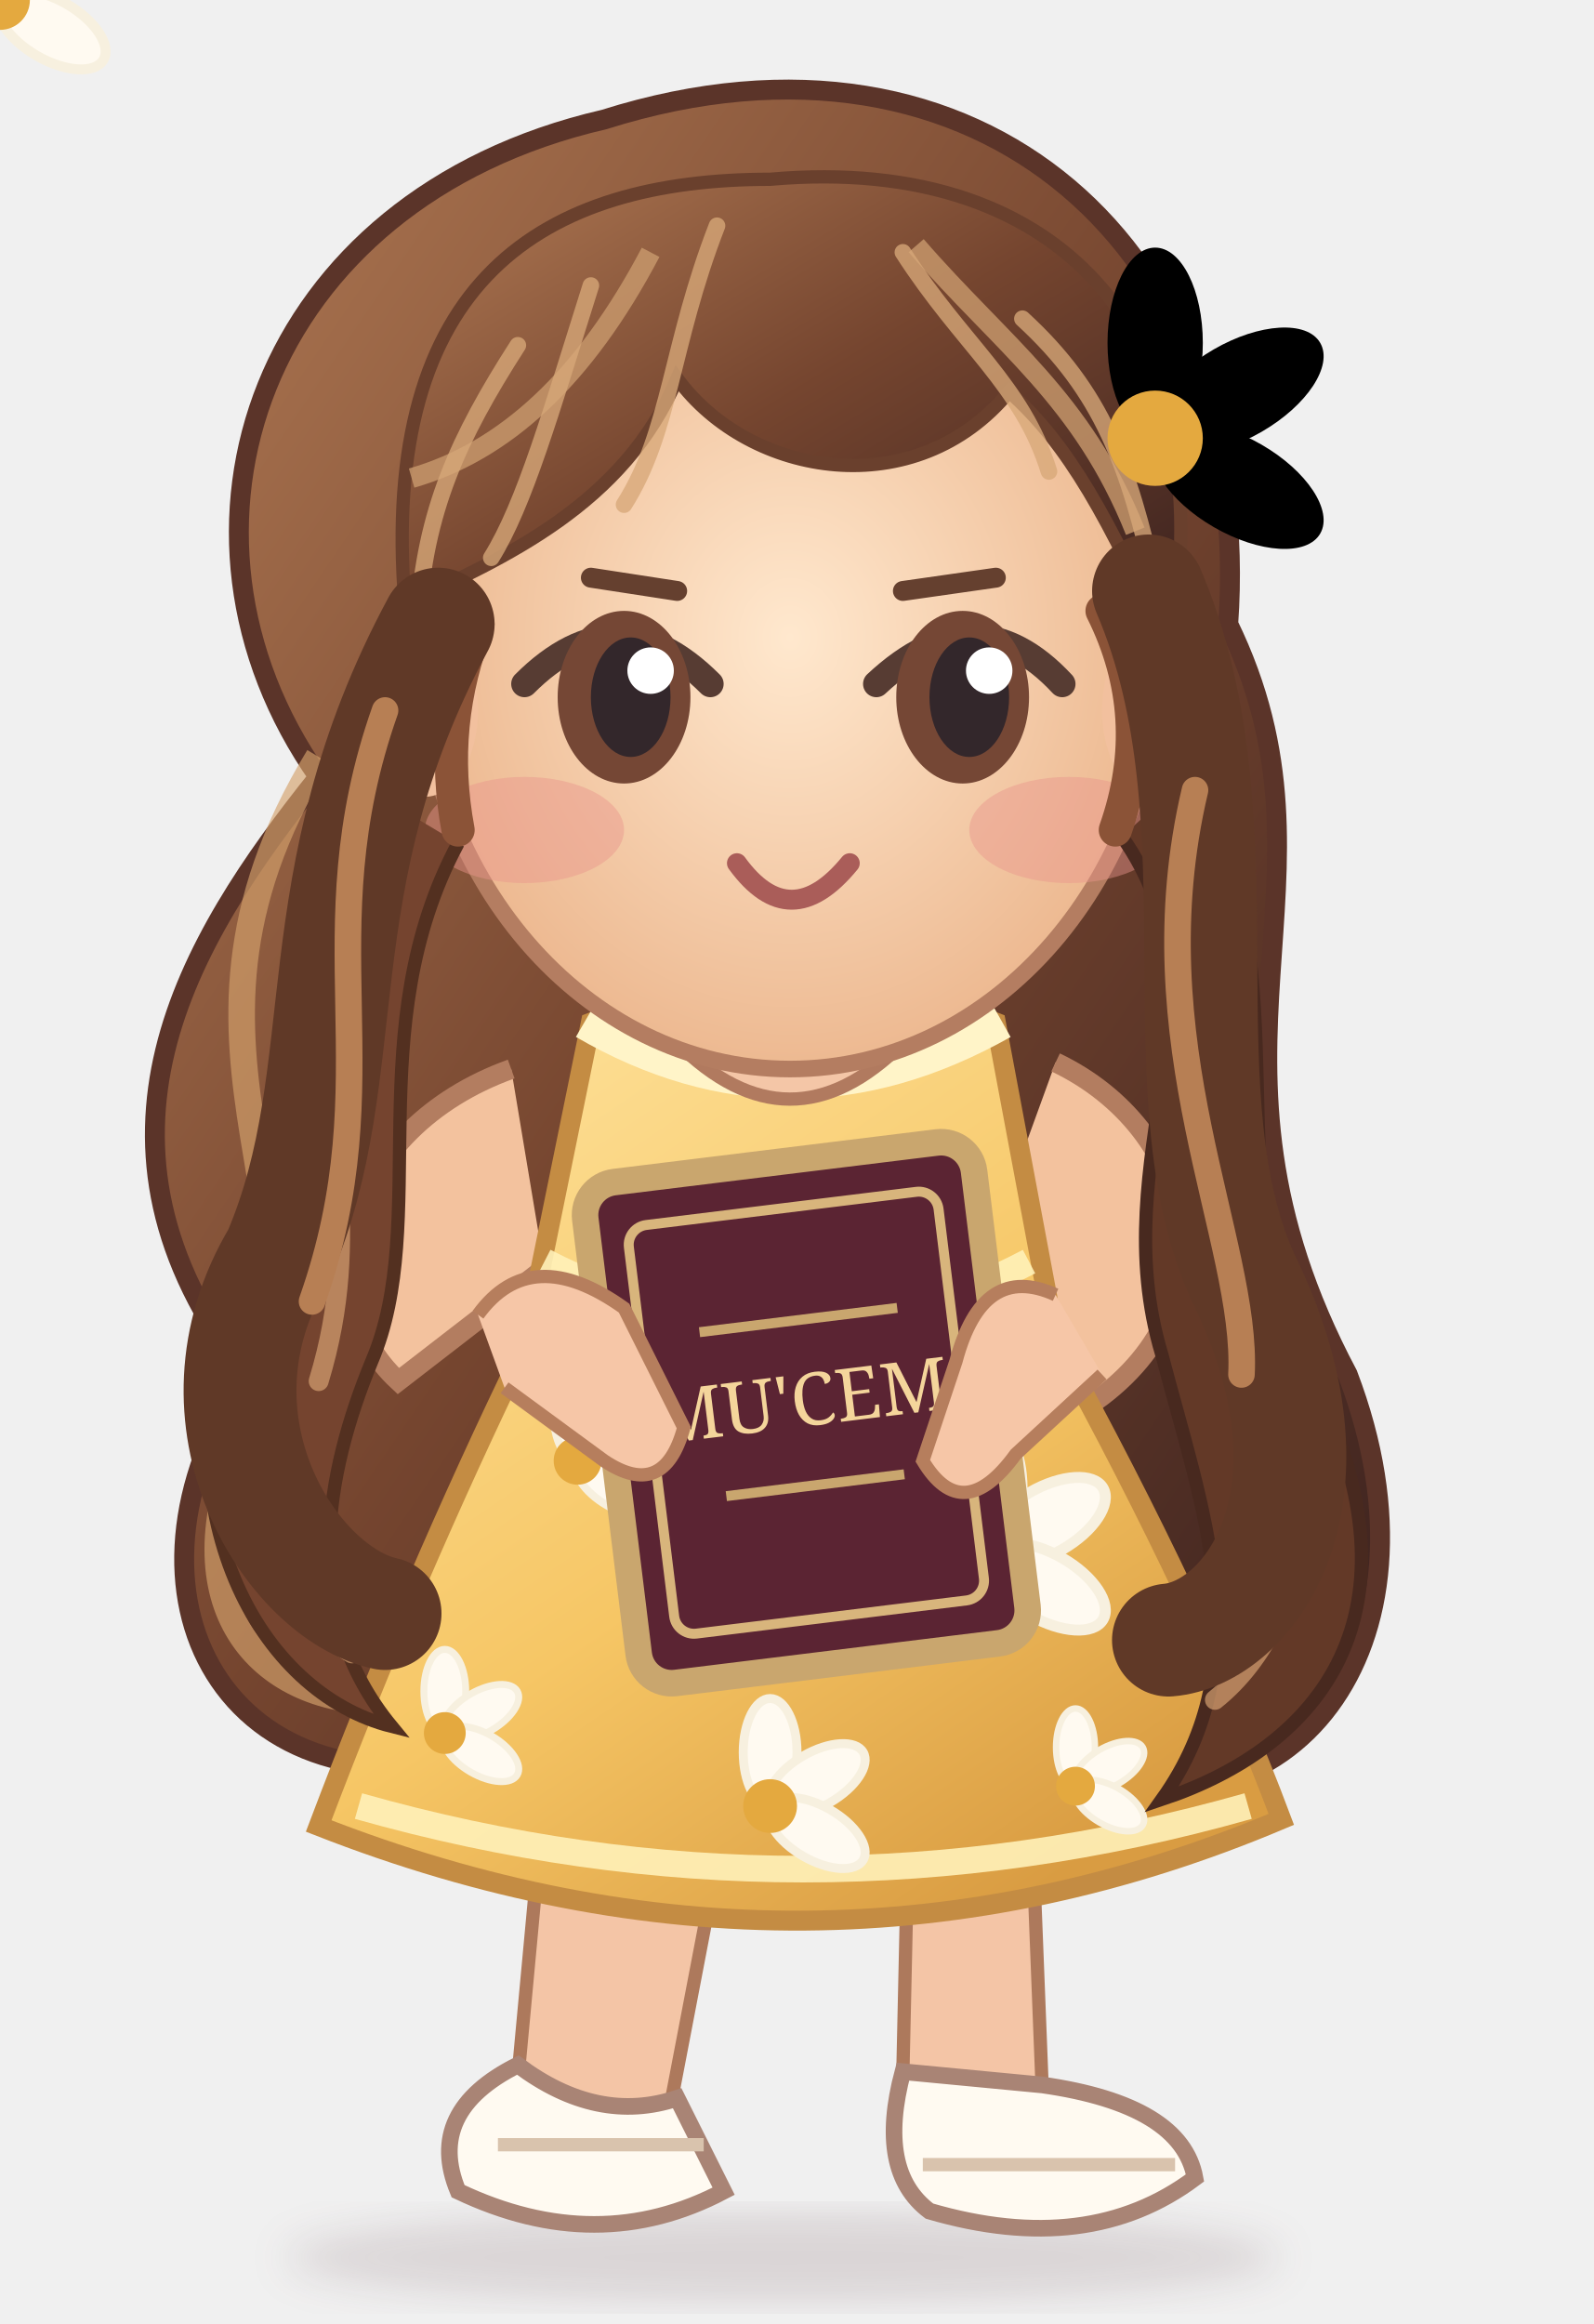
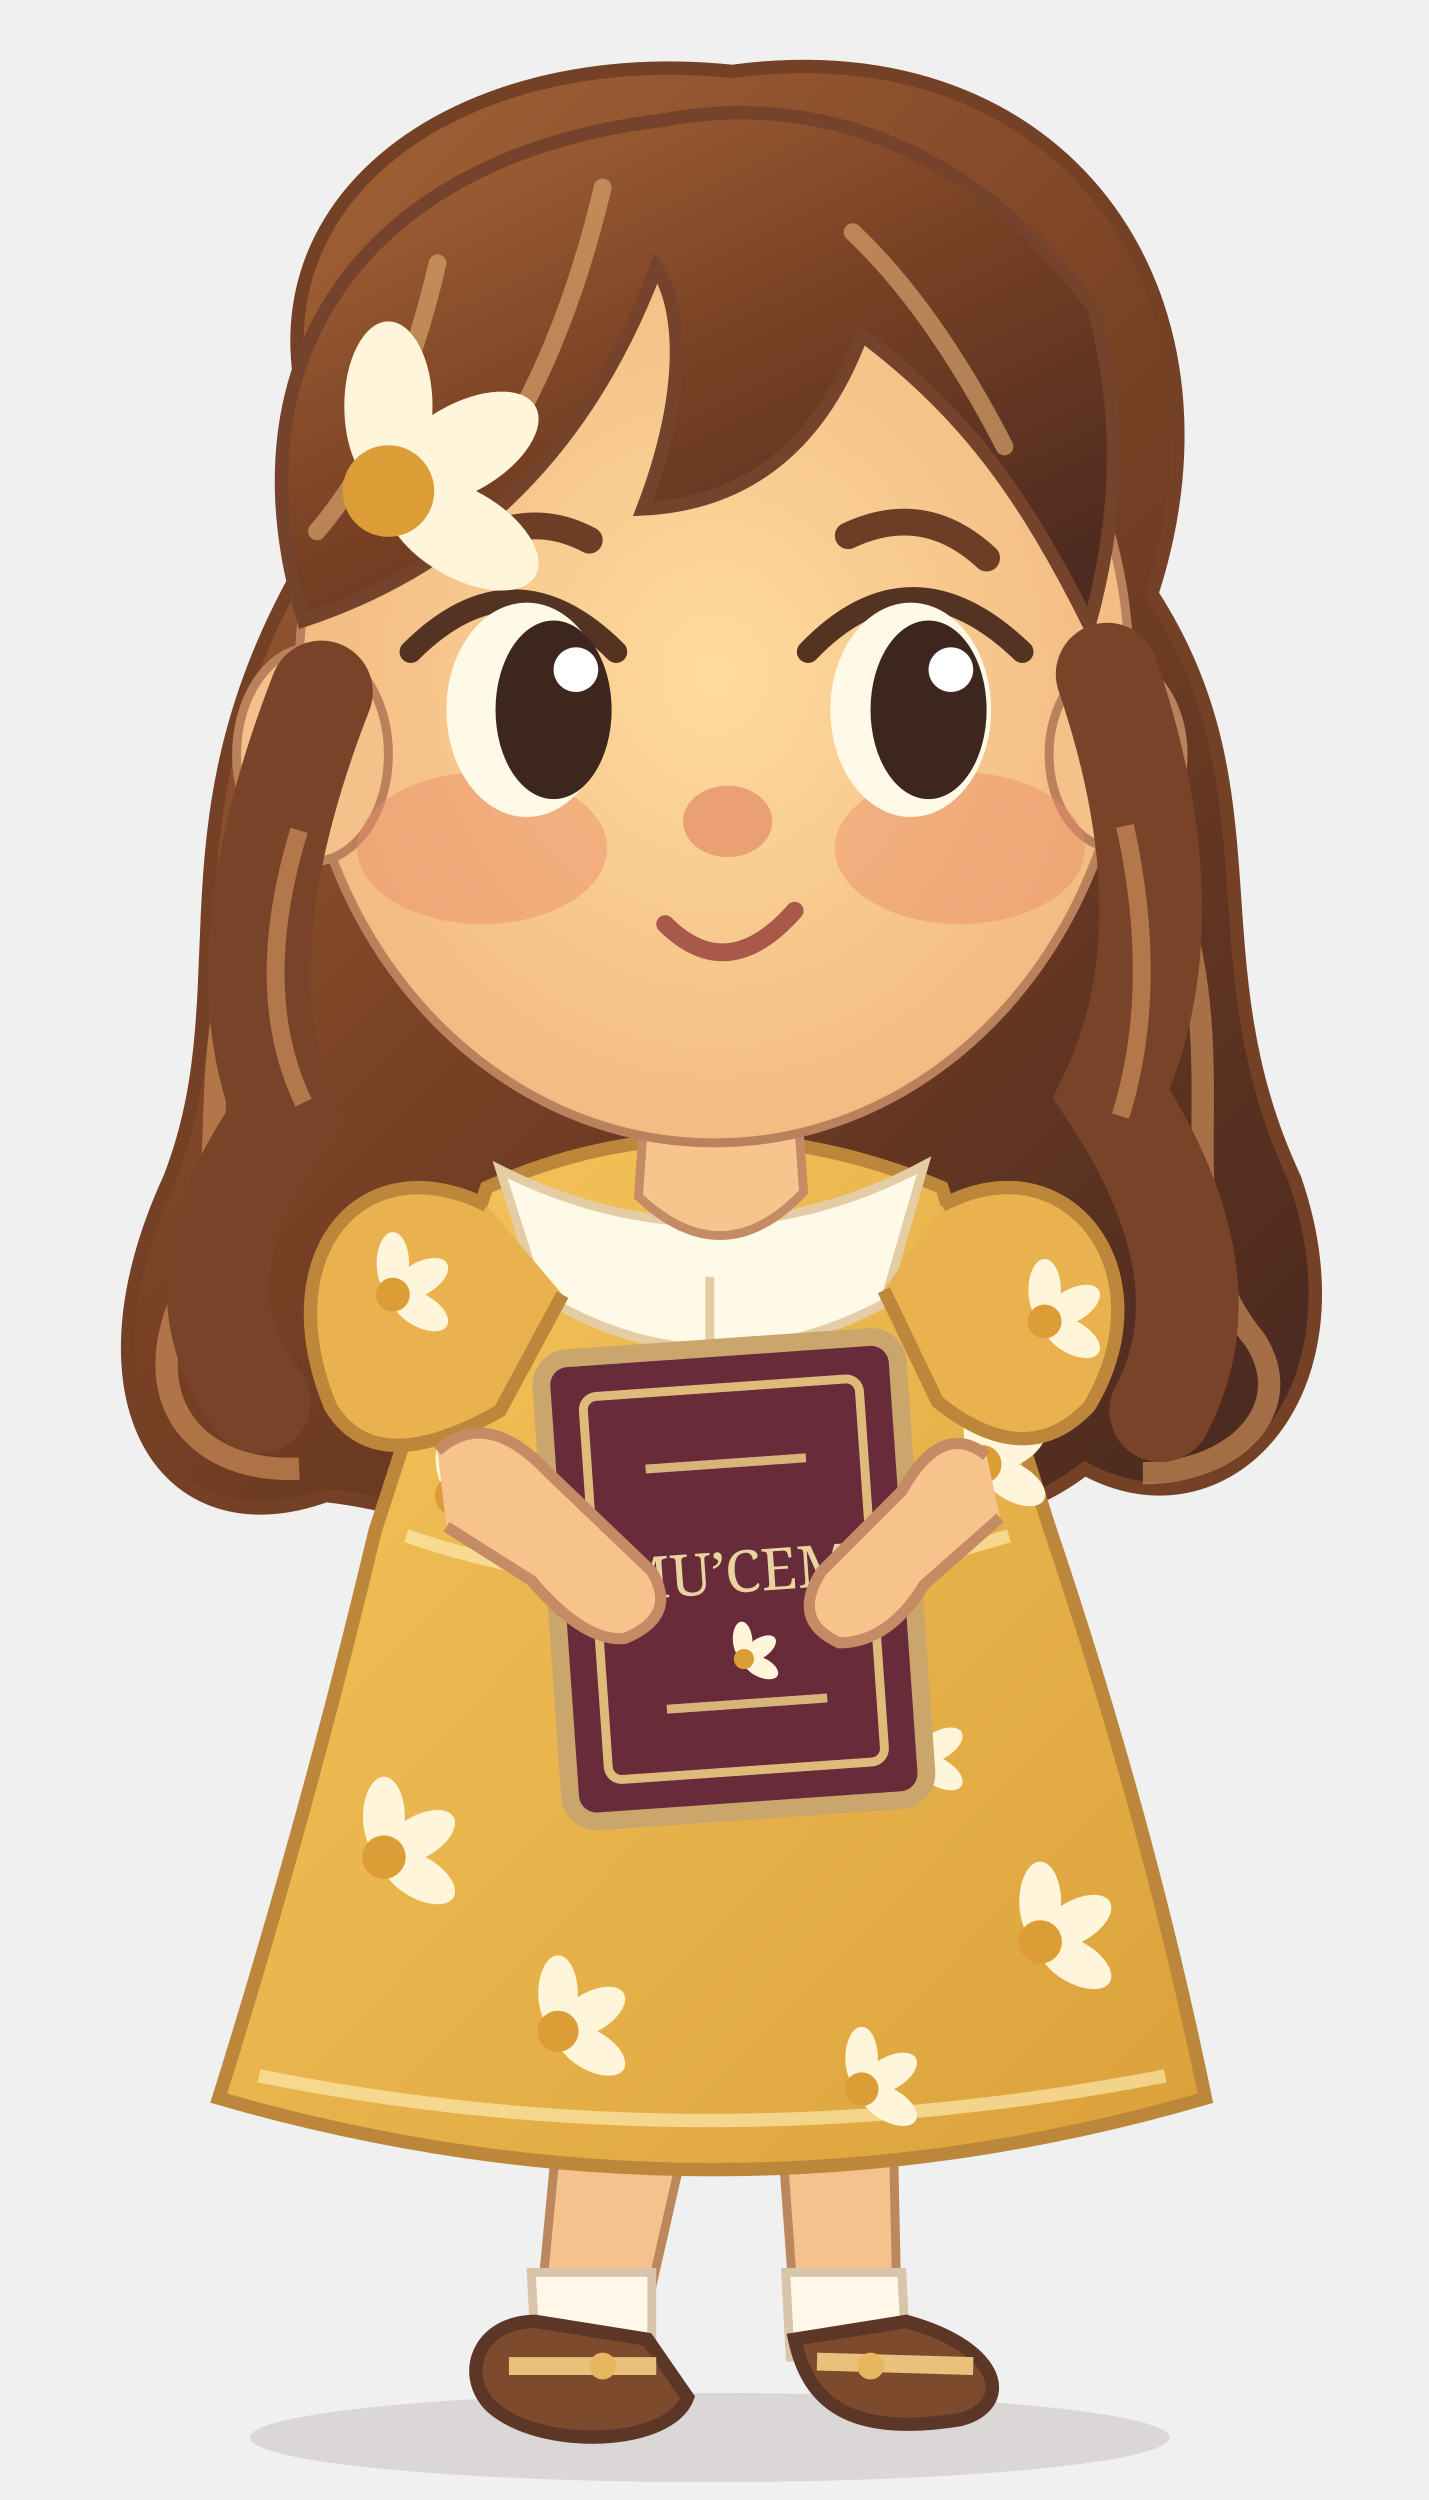
- <svg xmlns="http://www.w3.org/2000/svg" viewBox="0 0 240 350">
+ <svg xmlns="http://www.w3.org/2000/svg" viewBox="0 0 320 560" role="img" aria-label="Papatya tokalı uzun dalgalı kahverengi saçlı, sarı papatyalı elbiseli kitap tutan kız">
  <defs>
-     <linearGradient id="h" x1="0" y1="0" x2="1" y2="1">
-       <stop stop-color="#b17a54" />
-       <stop offset=".48" stop-color="#75452f" />
-       <stop offset="1" stop-color="#38201e" />
+     <linearGradient id="hair" x2=".8" y2="1">
+       <stop stop-color="#aa6839" />
+       <stop offset=".55" stop-color="#774024" />
+       <stop offset="1" stop-color="#4e2b20" />
    </linearGradient>
-     <linearGradient id="d" x2=".7" y2="1">
-       <stop stop-color="#ffe6a3" />
-       <stop offset=".6" stop-color="#f6c665" />
-       <stop offset="1" stop-color="#d99c42" />
+     <linearGradient id="dress" x2="1" y2="1">
+       <stop stop-color="#f5c65c" />
+       <stop offset="1" stop-color="#dba13b" />
    </linearGradient>
-     <radialGradient id="s">
-       <stop stop-color="#ffe8ce" />
-       <stop offset="1" stop-color="#edb991" />
+     <radialGradient id="skin">
+       <stop stop-color="#ffdb9e" />
+       <stop offset="1" stop-color="#f2bb83" />
    </radialGradient>
-     <filter id="shadow">
-       <feGaussianBlur stdDeviation="3" />
-     </filter>
+     <g id="daisy">
+       <ellipse cy="-10" rx="5.2" ry="10" fill="#fff5da" />
+       <ellipse cy="-10" rx="5.2" ry="10" fill="#fff5da" transform="rotate(60)" />
+       <ellipse cy="-10" rx="5.2" ry="10" fill="#fff5da" transform="rotate(120)" />
+       <circle r="5.4" fill="#dc9c36" />
+     </g>
  </defs>
-   <ellipse cx="118" cy="340" rx="75" ry="7" fill="#46232a" opacity=".13" filter="url(#shadow)" />
-   <path d="M48 117C22 80 39 30 91 18C148 0 189 38 185 94C204 133 177 158 203 207C219 249 193 278 163 267C137 293 96 279 75 264C34 275 15 240 37 207C10 172 28 142 48 117Z" fill="url(#h)" stroke="#5b3429" stroke-width="3" />
-   <path d="M48 114C20 160 54 184 35 221C27 245 42 258 61 256M176 106C201 150 173 180 196 216C208 237 194 259 176 260" fill="none" stroke="#d4a16c" stroke-width="4" opacity=".65" />
-   <path d="M82 270L78 313Q78 322 90 324L101 317L110 270M137 267L136 312Q137 324 150 322L157 315L155 264" fill="#f4c5a6" stroke="#ad795c" stroke-width="2" />
-   <path d="M78 311Q64 318 69 330Q90 340 109 330L102 316Q90 320 78 311ZM136 312Q132 327 140 333Q164 340 180 328Q178 317 157 314Z" fill="#fffaf1" stroke="#a98475" stroke-width="2.5" />
-   <path d="M75 323L106 323M139 326L177 326" stroke="#d9c3ad" stroke-width="2" />
-   <path d="M77 161C52 170 46 195 60 208L82 191M159 160C180 170 186 196 165 211L147 193" fill="#f3c29e" stroke="#b37d60" stroke-width="3" />
-   <path d="M89 154Q119 142 150 154L159 202Q181 242 193 274Q122 304 48 275Q62 238 79 203Z" fill="url(#d)" stroke="#c48c43" stroke-width="3" />
-   <path d="M82 190Q119 209 155 190M54 272Q121 291 188 272" fill="none" stroke="#fff1b8" stroke-width="4" opacity=".9" />
-   <path d="M88 154Q119 172 151 154" fill="none" stroke="#fff4c8" stroke-width="5" />
-   <g fill="#fffaf1" stroke="#f7f0df" stroke-width="1.5">
-     <g id="flower">
-       <ellipse cy="-9" ry="9" rx="4.5" />
-       <ellipse cy="-9" ry="9" rx="4.5" transform="rotate(60)" />
-       <ellipse cy="-9" ry="9" rx="4.5" transform="rotate(120)" />
-       <circle r="4.5" fill="#e4a93f" stroke="none" />
-     </g>
-     <use href="#flower" transform="translate(87 220) scale(.8)" />
-     <use href="#flower" transform="translate(149 234) scale(1.1)" />
-     <use href="#flower" transform="translate(116 272) scale(.9)" />
-     <use href="#flower" transform="translate(67 261) scale(.7)" />
-     <use href="#flower" transform="translate(162 269) scale(.65)" />
-     <use href="#flower" transform="translate(131 197) scale(.55)" />
+   <ellipse cx="159" cy="546" rx="103" ry="10" fill="#492c24" opacity=".13" />
+   <path d="M77 112C43 52 97 9 164 16C238 6 280 65 258 133C287 178 267 215 290 264C307 313 274 346 243 329C217 349 192 335 161 338C129 355 101 338 73 335C37 348 15 314 38 264C56 218 31 179 77 112Z" fill="url(#hair)" stroke="#744126" stroke-width="3" />
+   <path d="M58 200C41 238 54 265 41 290C30 315 45 330 67 329M260 191C280 239 258 272 281 300C291 315 277 330 256 330" fill="none" stroke="#c88a55" stroke-width="5" opacity=".7" />
+   <path d="M125 476L121 518L144 521L154 477M175 477L178 518L201 521L200 473" fill="#f5c28e" stroke="#bb885d" stroke-width="2" />
+   <path d="M119 509L146 509L146 528L120 528ZM176 509L202 509L203 528L177 528Z" fill="#fff8e9" stroke="#d9c5a9" stroke-width="2" />
+   <path d="M120 520C107 520 103 532 110 539C121 549 150 548 154 537L145 524ZM178 524C181 538 190 546 215 542C227 539 225 526 203 520Z" fill="#7e4a2e" stroke="#5c3627" stroke-width="3" />
+   <path d="M114 530L147 530M183 529L218 530" stroke="#e9c17d" stroke-width="4" />
+   <circle cx="135" cy="530" r="3" fill="#e7b760" />
+   <circle cx="195" cy="530" r="3" fill="#e7b760" />
+   <path d="M109 266Q158 244 211 266L235 342Q257 407 270 470Q160 502 49 470Q69 406 84 343Z" fill="url(#dress)" stroke="#bc873b" stroke-width="3" />
+   <path d="M91 344Q155 366 226 344M58 465Q158 485 261 465" stroke="#fff1bb" stroke-width="3" fill="none" opacity=".6" />
+   <path d="M112 262Q160 286 207 261L198 292Q158 313 121 290Z" fill="#fff9e8" stroke="#e4cda4" stroke-width="2" />
+   <path d="M159 286L159 307" stroke="#e4cda4" stroke-width="2" />
+   <use href="#daisy" transform="translate(102 335) scale(.85)" />
+   <use href="#daisy" transform="translate(220 328) scale(.8)" />
+   <use href="#daisy" transform="translate(162 385) scale(1.05)" />
+   <use href="#daisy" transform="translate(86 416) scale(.9)" />
+   <use href="#daisy" transform="translate(233 435) scale(.9)" />
+   <use href="#daisy" transform="translate(125 455) scale(.85)" />
+   <use href="#daisy" transform="translate(193 468) scale(.7)" />
+   <use href="#daisy" transform="translate(205 394) scale(.6)" />
+   <path d="M109 270C81 256 60 281 74 315Q84 332 112 316L126 290M211 270C239 255 262 285 244 315Q230 330 210 314L198 289" fill="#e9b24e" stroke="#bc873b" stroke-width="3" />
+   <use href="#daisy" transform="translate(88 290) scale(.7)" />
+   <use href="#daisy" transform="translate(234 296) scale(.7)" />
+   <path d="M146 226L143 268Q162 286 180 267L177 225" fill="#f6c58e" stroke="#c58b64" stroke-width="2" />
+   <ellipse cx="160" cy="151" rx="93" ry="105" fill="url(#skin)" stroke="#ba815d" stroke-width="2" />
+   <ellipse cx="70" cy="169" rx="17" ry="24" fill="#f4c18a" stroke="#ba815d" stroke-width="2" />
+   <ellipse cx="250" cy="169" rx="15" ry="21" fill="#f4c18a" stroke="#ba815d" stroke-width="2" />
+   <ellipse cx="108" cy="190" rx="28" ry="17" fill="#eb8c68" opacity=".45" />
+   <ellipse cx="215" cy="190" rx="28" ry="17" fill="#eb8c68" opacity=".45" />
+   <path d="M92 146Q115 123 138 146M181 146Q204 122 229 146" fill="none" stroke="#543323" stroke-width="5" stroke-linecap="round" />
+   <ellipse cx="118" cy="159" rx="18" ry="24" fill="#fff9e8" />
+   <ellipse cx="204" cy="159" rx="18" ry="24" fill="#fff9e8" />
+   <ellipse cx="124" cy="159" rx="13" ry="20" fill="#3c261e" />
+   <ellipse cx="208" cy="159" rx="13" ry="20" fill="#3c261e" />
+   <circle cx="129" cy="150" r="5" fill="white" />
+   <circle cx="213" cy="150" r="5" fill="white" />
+   <path d="M101 125Q117 113 132 121M190 120Q207 112 221 125" stroke="#6d3e26" stroke-width="6" fill="none" stroke-linecap="round" />
+   <ellipse cx="163" cy="184" rx="10" ry="8" fill="#eaa074" />
+   <path d="M149 207Q163 221 178 204" fill="none" stroke="#a8594a" stroke-width="4" stroke-linecap="round" />
+   <path d="M68 139C50 80 82 35 148 27C184 20 219 34 245 69C252 95 250 118 244 140C230 112 217 93 193 75C183 102 165 113 144 114C154 88 153 69 147 60C130 105 101 128 68 139Z" fill="url(#hair)" stroke="#75422b" stroke-width="3" />
+   <path d="M98 59Q89 98 71 119M135 42Q126 80 109 105M191 52Q209 69 225 100" fill="none" stroke="#d6a16b" stroke-width="4" opacity=".7" stroke-linecap="round" />
+   <path d="M72 155Q49 214 64 250Q37 287 58 314M248 151Q267 207 249 245Q276 286 260 316" stroke="#79432a" stroke-width="23" fill="none" stroke-linecap="round" />
+   <path d="M67 186Q56 222 68 247M252 185Q260 221 251 250" stroke="#c58a55" stroke-width="4" fill="none" opacity=".75" />
+   <use href="#daisy" transform="translate(87 110) scale(1.9)" />
+   <g transform="rotate(-4 160 334)">
+     <rect x="123" y="302" width="80" height="104" rx="6" fill="#682b3a" stroke="#cba66c" stroke-width="4" />
+     <rect x="132" y="311" width="62" height="86" rx="3" fill="none" stroke="#dfba7b" stroke-width="2" />
+     <path d="M145 328L181 328M146 382L182 382" stroke="#d7b479" stroke-width="2" />
+     <text x="163" y="357" fill="#e9d3a1" font-size="13" text-anchor="middle" font-family="serif">MU’CEM</text>
+     <use href="#daisy" transform="translate(164 372) scale(.42)" />
  </g>
-   <path d="M105 137L103 158Q120 174 137 156L134 136" fill="#f4c6a7" stroke="#b17a5f" stroke-width="2" />
-   <ellipse cx="119" cy="96" rx="56" ry="65" fill="url(#s)" stroke="#b47d61" stroke-width="2.5" />
-   <ellipse cx="64" cy="107" rx="8" ry="13" fill="#f2c09e" />
-   <ellipse cx="174" cy="107" rx="8" ry="13" fill="#f2c09e" />
-   <path d="M61 91C57 42 82 27 116 27C161 23 185 52 176 98C167 78 161 67 152 59C138 76 113 72 102 57C94 76 76 84 61 91Z" fill="url(#h)" stroke="#6a402d" stroke-width="2" />
-   <path d="M98 38C88 57 76 68 62 72M138 37C151 52 163 60 171 80" stroke="#c99a6d" stroke-width="3" fill="none" opacity=".8" />
-   <path d="M79 103Q93 89 107 103M132 103Q147 89 160 103" stroke="#573c33" stroke-width="4" fill="none" stroke-linecap="round" />
-   <ellipse cx="94" cy="105" rx="10" ry="13" fill="#754735" />
-   <ellipse cx="145" cy="105" rx="10" ry="13" fill="#754735" />
-   <ellipse cx="95" cy="105" rx="6" ry="9" fill="#33272b" />
-   <ellipse cx="146" cy="105" rx="6" ry="9" fill="#33272b" />
-   <circle cx="98" cy="101" r="3.5" fill="#fff" />
-   <circle cx="149" cy="101" r="3.5" fill="#fff" />
-   <path d="M89 87L102 89M136 89L150 87" stroke="#65402f" stroke-width="3" stroke-linecap="round" />
-   <ellipse cx="79" cy="125" rx="15" ry="8" fill="#e9958b" opacity=".45" />
-   <ellipse cx="161" cy="125" rx="15" ry="8" fill="#e9958b" opacity=".45" />
-   <path d="M111 130Q119 141 128 130" fill="none" stroke="#aa5d59" stroke-width="3" stroke-linecap="round" />
-   <path d="M54 118C41 143 43 170 35 194C24 228 39 255 59 260C45 243 49 222 56 205C65 184 54 155 69 127" fill="#75442f" stroke="#533020" stroke-width="2" />
-   <path d="M180 116C197 149 182 179 198 208C215 243 199 263 175 271C190 250 181 227 175 204C166 174 186 150 169 126" fill="#633927" stroke="#48291f" stroke-width="2" />
-   <path d="M42 192C33 214 38 240 53 249M190 190C202 216 198 244 183 256M51 146C48 171 55 185 48 208M181 137C177 157 182 180 189 197" fill="none" stroke="#d4a071" stroke-width="3" opacity=".7" stroke-linecap="round" />
-   <path d="M78 52C69 66 64 77 63 93M89 43C83 62 79 76 74 84M108 34C101 52 101 65 94 76M136 38C145 52 154 58 158 71M154 48C166 59 170 70 174 88" fill="none" stroke="#d7a878" stroke-width="2.5" opacity=".78" stroke-linecap="round" />
-   <path d="M72 94Q66 109 69 125M166 92Q174 108 168 125" fill="none" stroke="#8b5337" stroke-width="5" stroke-linecap="round" />
-   <path d="M66 94C45 133 54 161 42 189C27 214 44 240 58 243M173 89C188 124 174 166 188 194C203 226 188 246 176 247" fill="none" stroke="#603927" stroke-width="17" stroke-linecap="round" />
-   <path d="M58 107C46 141 59 162 47 196M180 119C171 157 188 187 187 207" fill="none" stroke="#b77f54" stroke-width="4" stroke-linecap="round" />
-   <g transform="translate(174 66) scale(1.1)">
-     <use href="#flower" transform="scale(1.45)" />
-   </g>
-   <g transform="rotate(-7 119 205)">
-     <rect x="91" y="175" width="59" height="76" rx="5" fill="#5b2433" stroke="#c9a66e" stroke-width="4" />
-     <rect x="97" y="182" width="47" height="62" rx="3" fill="none" stroke="#d8b57c" stroke-width="1.5" />
-     <path d="M106 199H136M107 224H134" stroke="#c9a66e" stroke-width="1.5" />
-     <text x="120" y="215" text-anchor="middle" fill="#f4d59b" font-size="11" font-family="serif">MU'CEM</text>
-   </g>
-   <path d="M72 198Q80 187 94 197L103 215Q100 226 91 220L76 209M159 195Q148 190 144 205L139 220Q145 230 153 219L166 207" fill="#f6c6a7" stroke="#b67e5d" stroke-width="2" />
+   <path d="M98 325Q109 315 123 330L146 352Q152 362 140 367Q131 368 119 354L100 342M221 326Q211 318 202 334L184 352Q177 363 188 368Q199 368 207 355L224 340" fill="#f6c38c" stroke="#c48b64" stroke-width="2.5" />
</svg>
